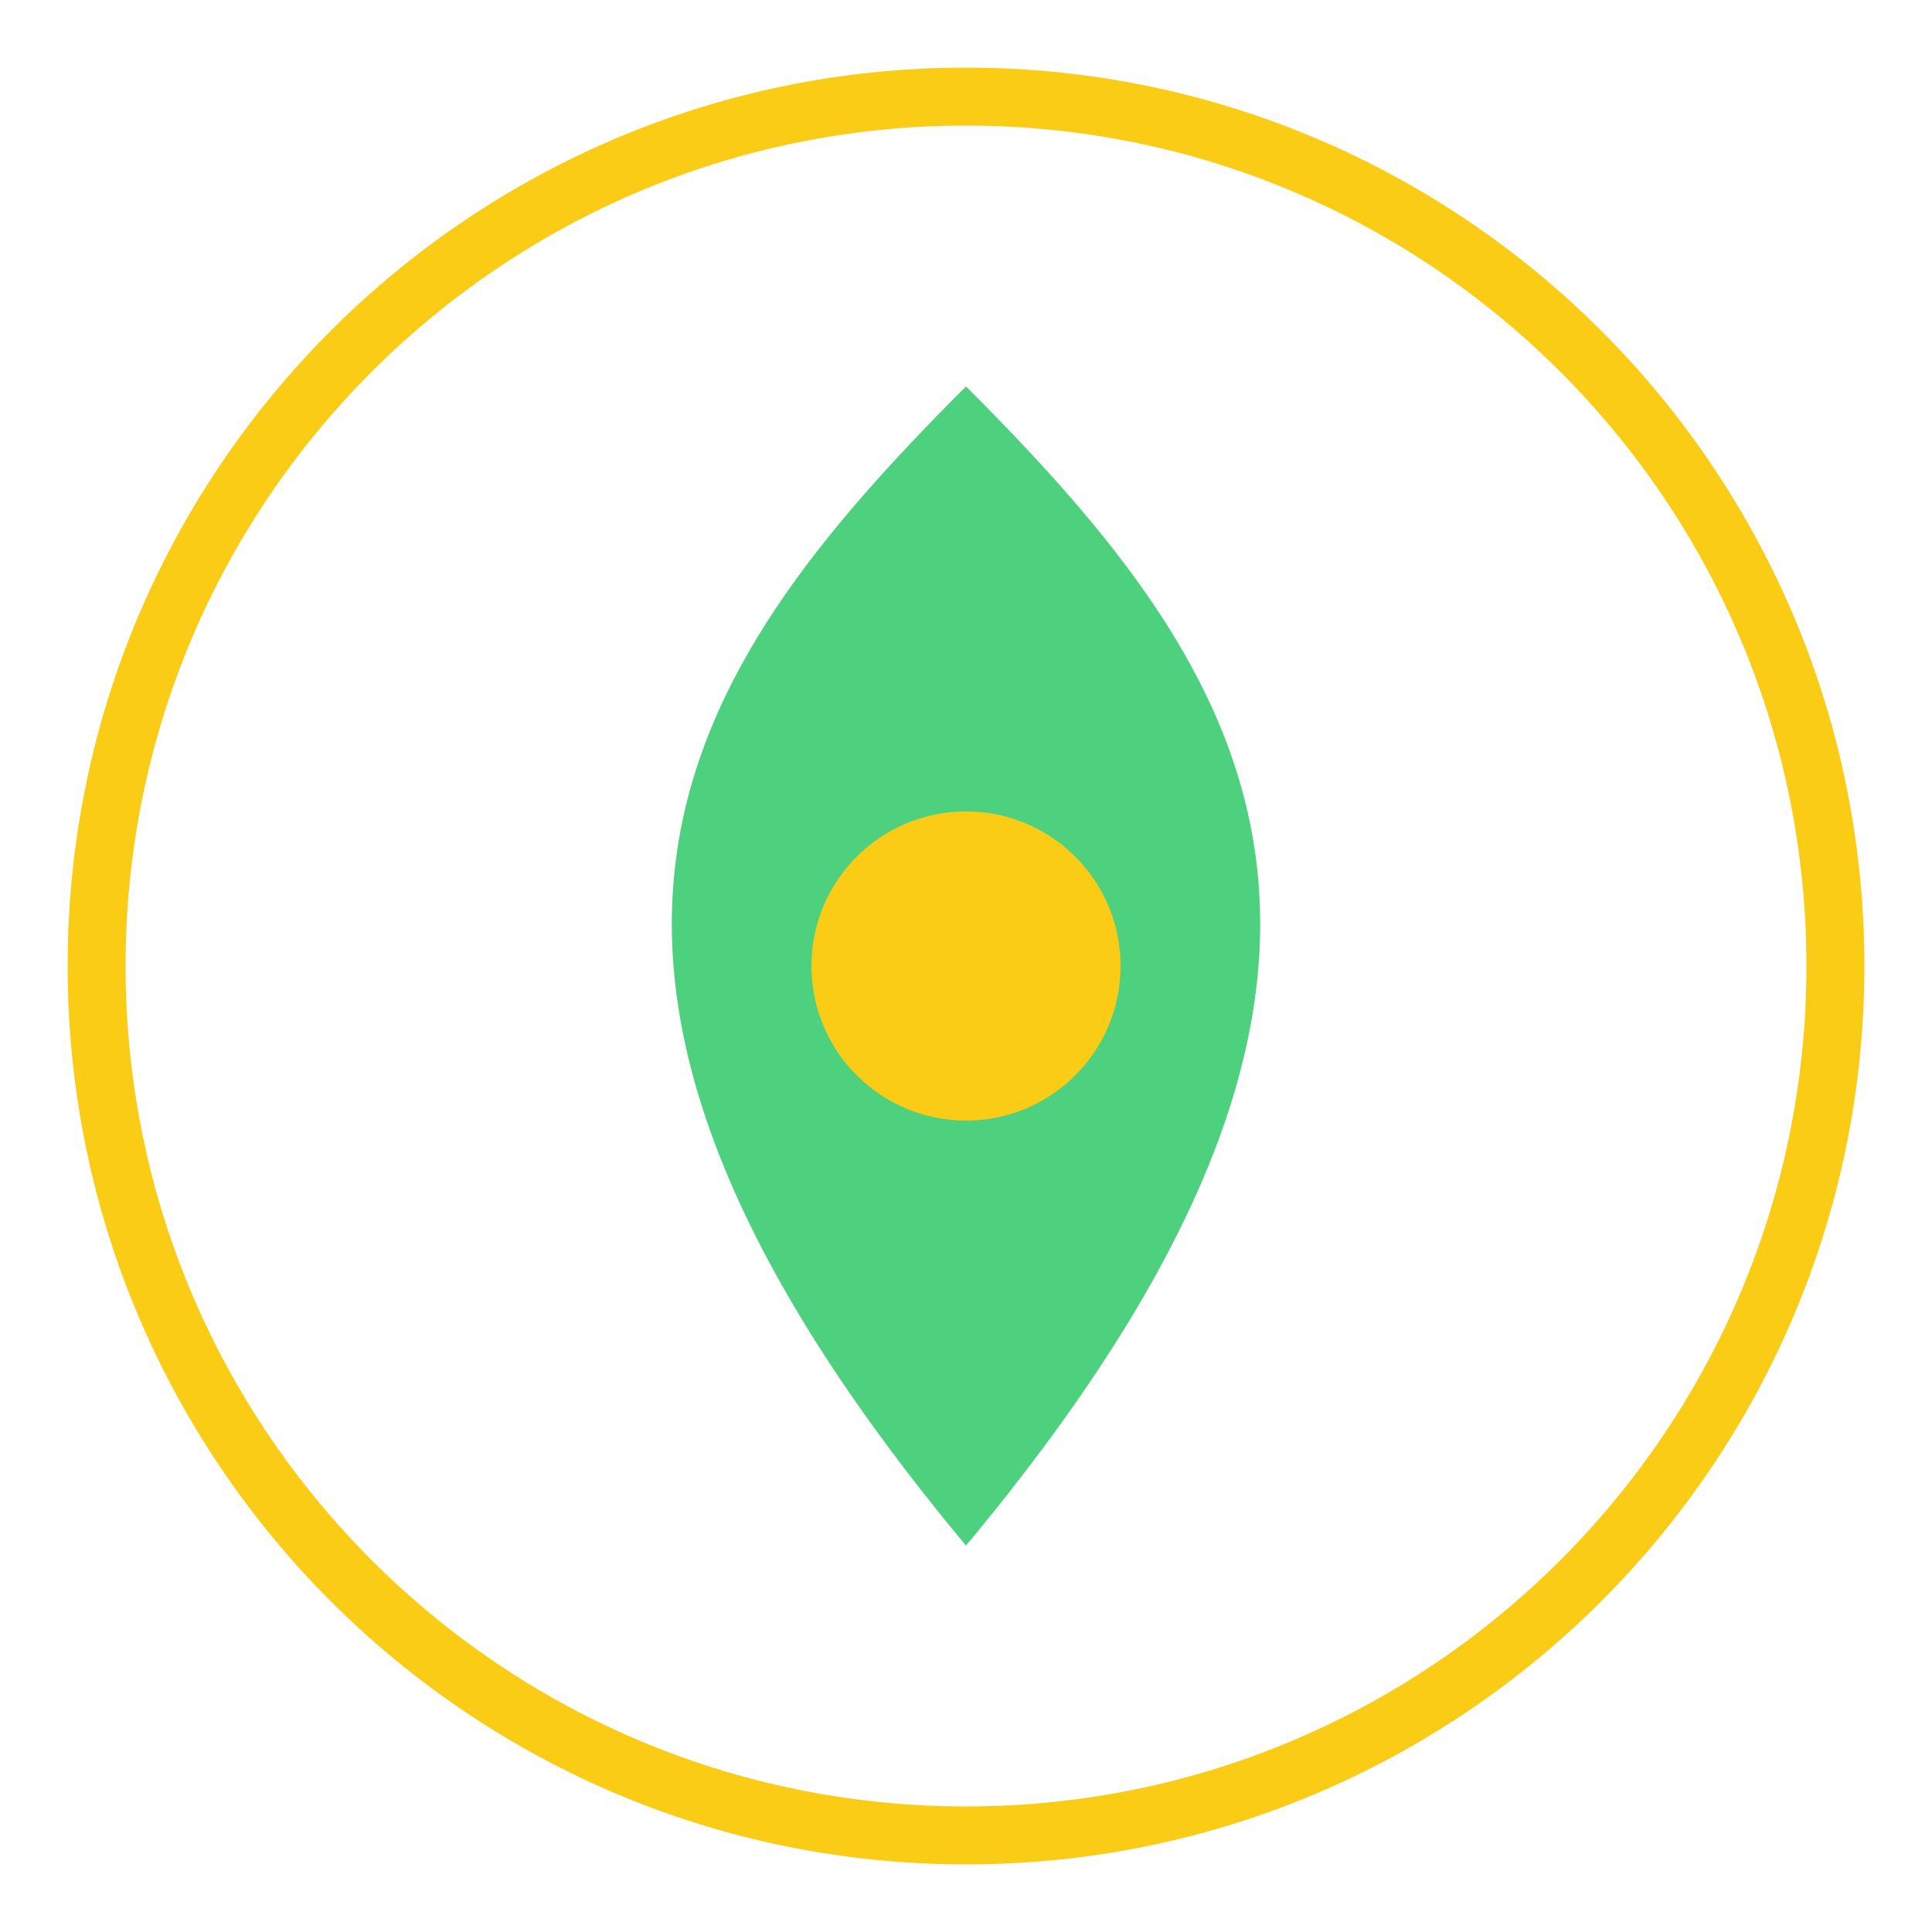
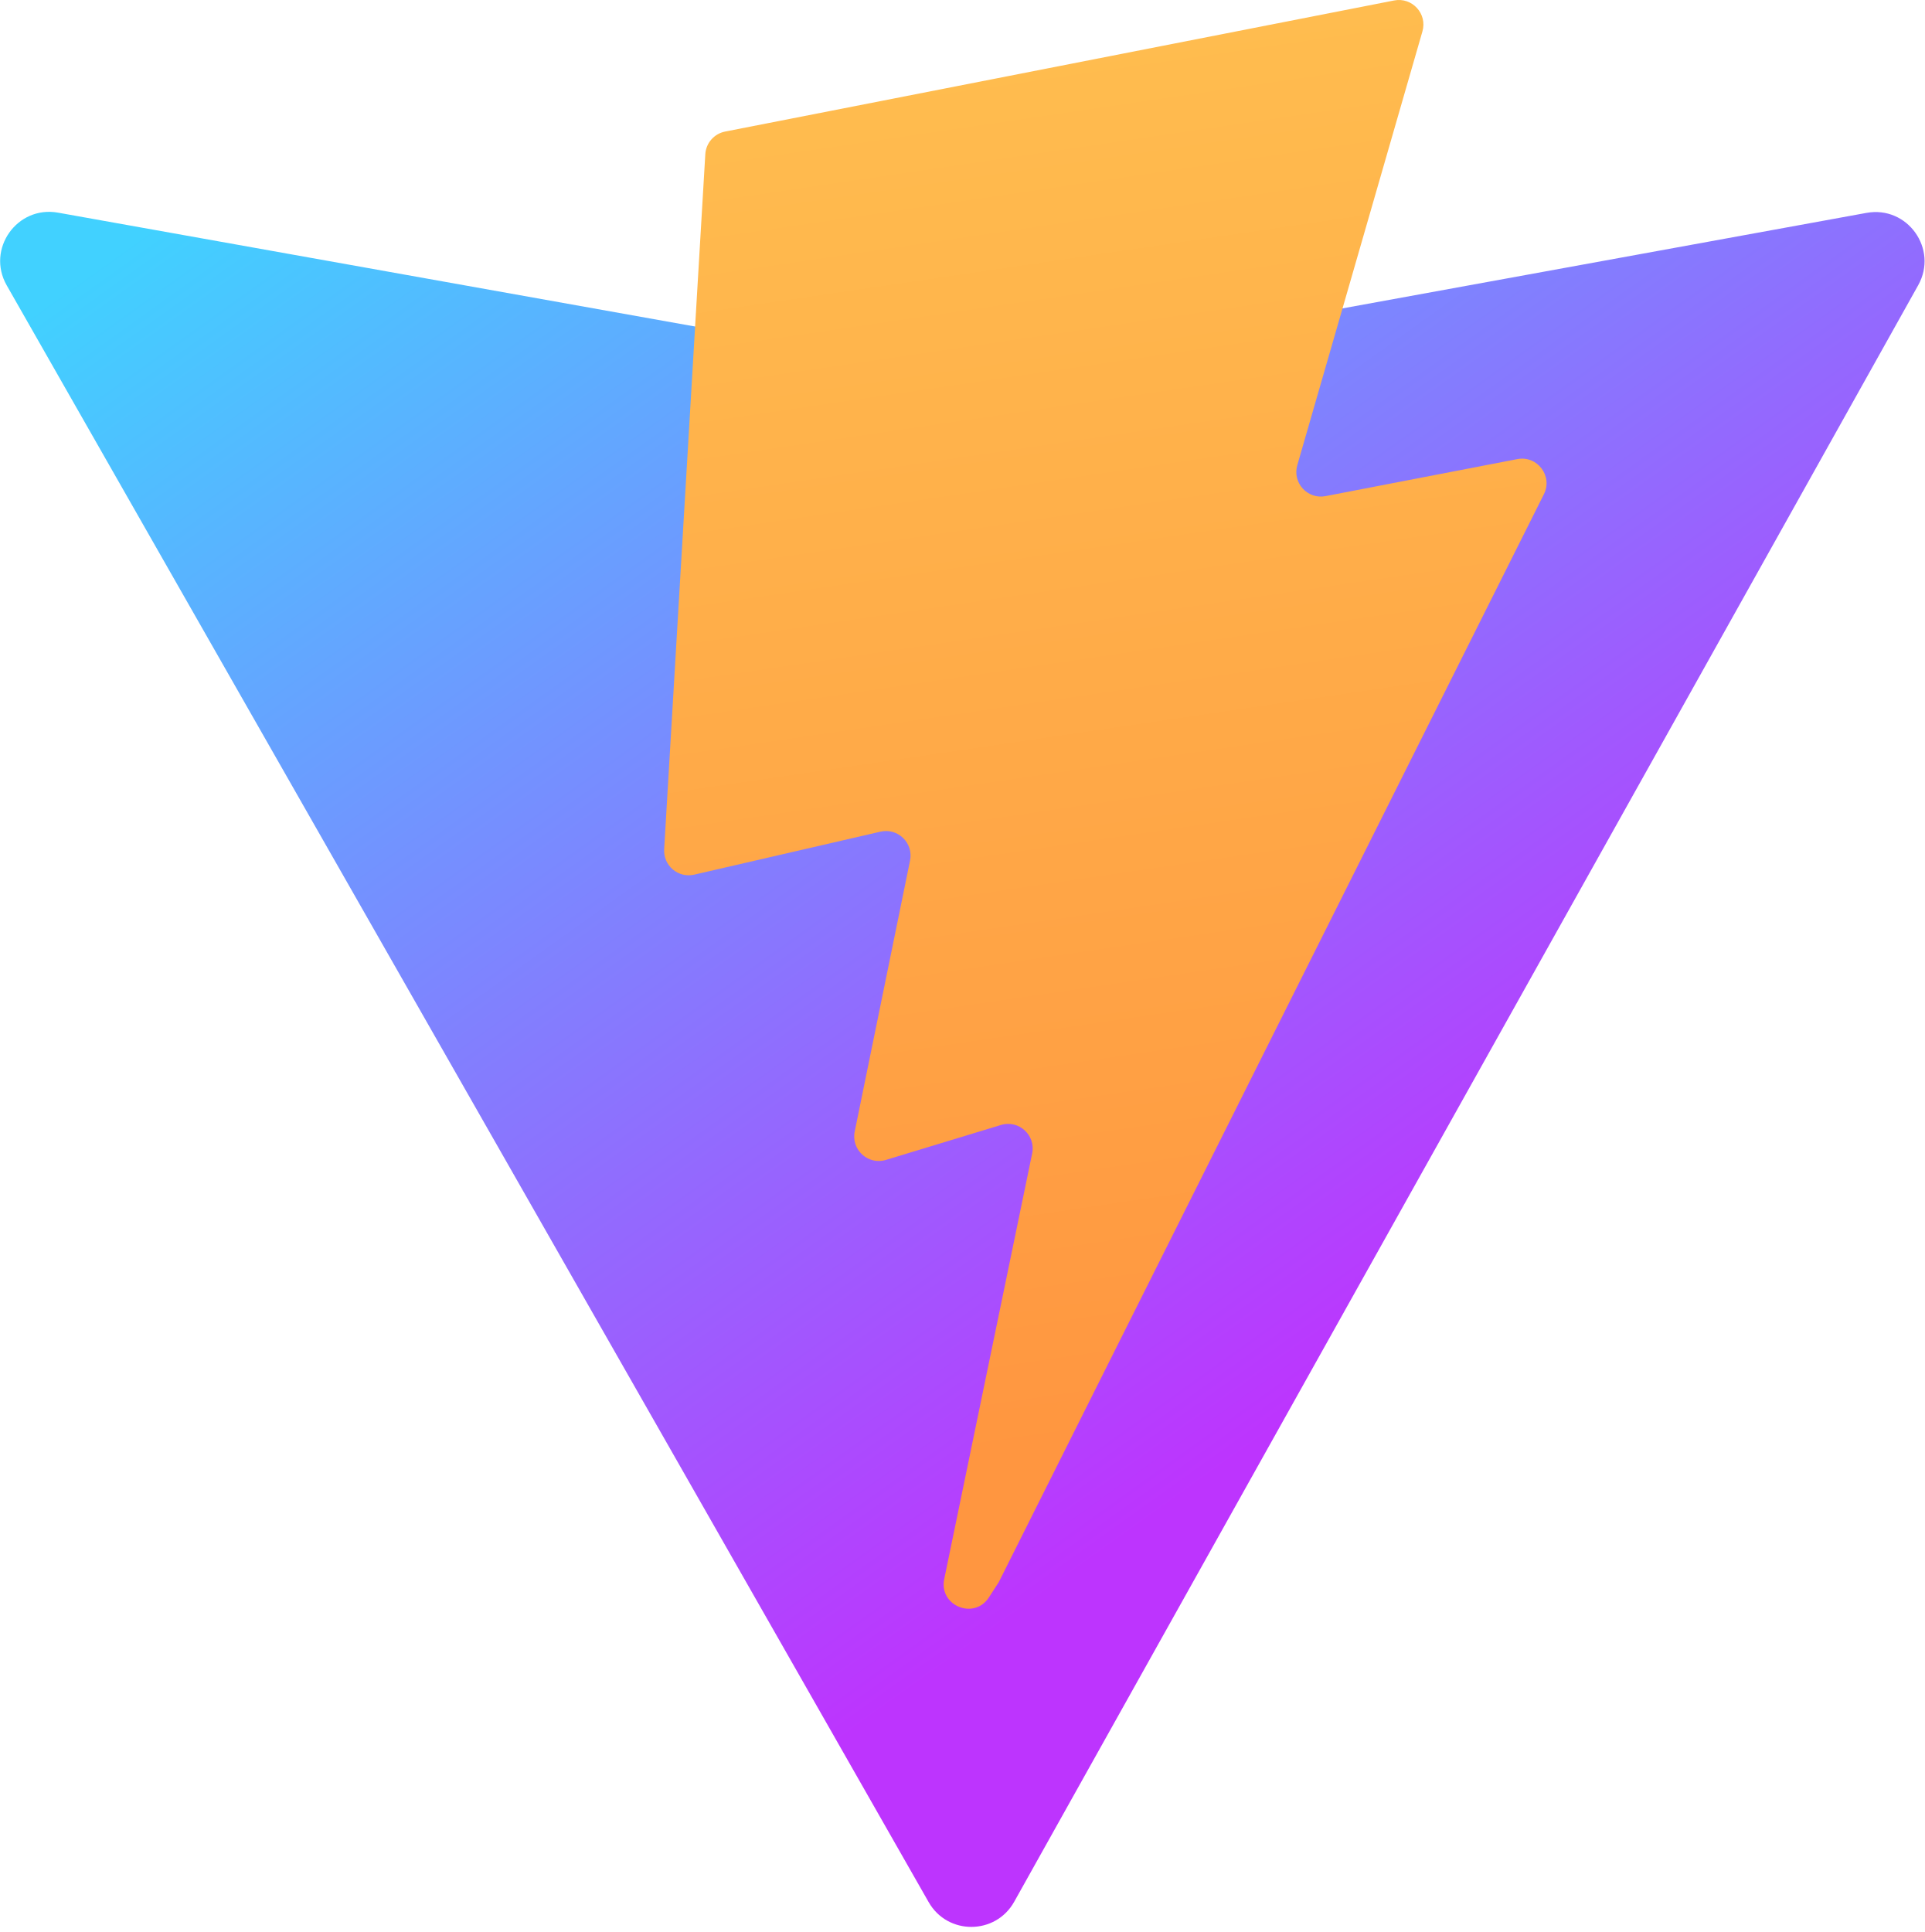
- <svg xmlns="http://www.w3.org/2000/svg" viewBox="0 0 100 100">
-   <circle cx="50" cy="50" r="45" fill="none" stroke="#facc15" stroke-width="3" />
-   <path d="M50 20 C35 35, 25 50, 50 80 C75 50, 65 35, 50 20Z" fill="#22c55e" opacity="0.8" />
-   <circle cx="50" cy="50" r="8" fill="#facc15" />
+ <svg xmlns="http://www.w3.org/2000/svg" aria-hidden="true" role="img" class="iconify iconify--logos" width="31.88" height="32" preserveAspectRatio="xMidYMid meet" viewBox="0 0 256 257">
+   <defs>
+     <linearGradient id="IconifyId1813088fe1fbc01fb466" x1="-.828%" x2="57.636%" y1="7.652%" y2="78.411%">
+       <stop offset="0%" stop-color="#41D1FF" />
+       <stop offset="100%" stop-color="#BD34FE" />
+     </linearGradient>
+     <linearGradient id="IconifyId1813088fe1fbc01fb467" x1="43.376%" x2="50.316%" y1="2.242%" y2="89.03%">
+       <stop offset="0%" stop-color="#FFBD4F" />
+       <stop offset="100%" stop-color="#FF9640" />
+     </linearGradient>
+   </defs>
+   <path fill="url(#IconifyId1813088fe1fbc01fb466)" d="M255.153 37.938L134.897 252.976c-2.483 4.44-8.862 4.466-11.382.048L.875 37.958c-2.746-4.814 1.371-10.646 6.827-9.67l120.385 21.517a6.537 6.537 0 0 0 2.322-.004l117.867-21.483c5.438-.991 9.574 4.796 6.877 9.62Z" />
+   <path fill="url(#IconifyId1813088fe1fbc01fb467)" d="M185.432.063L96.44 17.501a3.268 3.268 0 0 0-2.634 3.014l-5.474 92.456a3.268 3.268 0 0 0 3.997 3.378l24.777-5.718c2.318-.535 4.413 1.507 3.936 3.838l-7.361 36.047c-.495 2.426 1.782 4.5 4.151 3.78l15.304-4.649c2.372-.72 4.652 1.36 4.15 3.788l-11.698 56.621c-.732 3.542 3.979 5.473 5.943 2.437l1.313-2.028l72.516-144.72c1.215-2.423-.88-5.186-3.54-4.672l-25.505 4.922c-2.396.462-4.435-1.77-3.759-4.114l16.646-57.705c.677-2.35-1.37-4.583-3.769-4.113Z" />
</svg>
